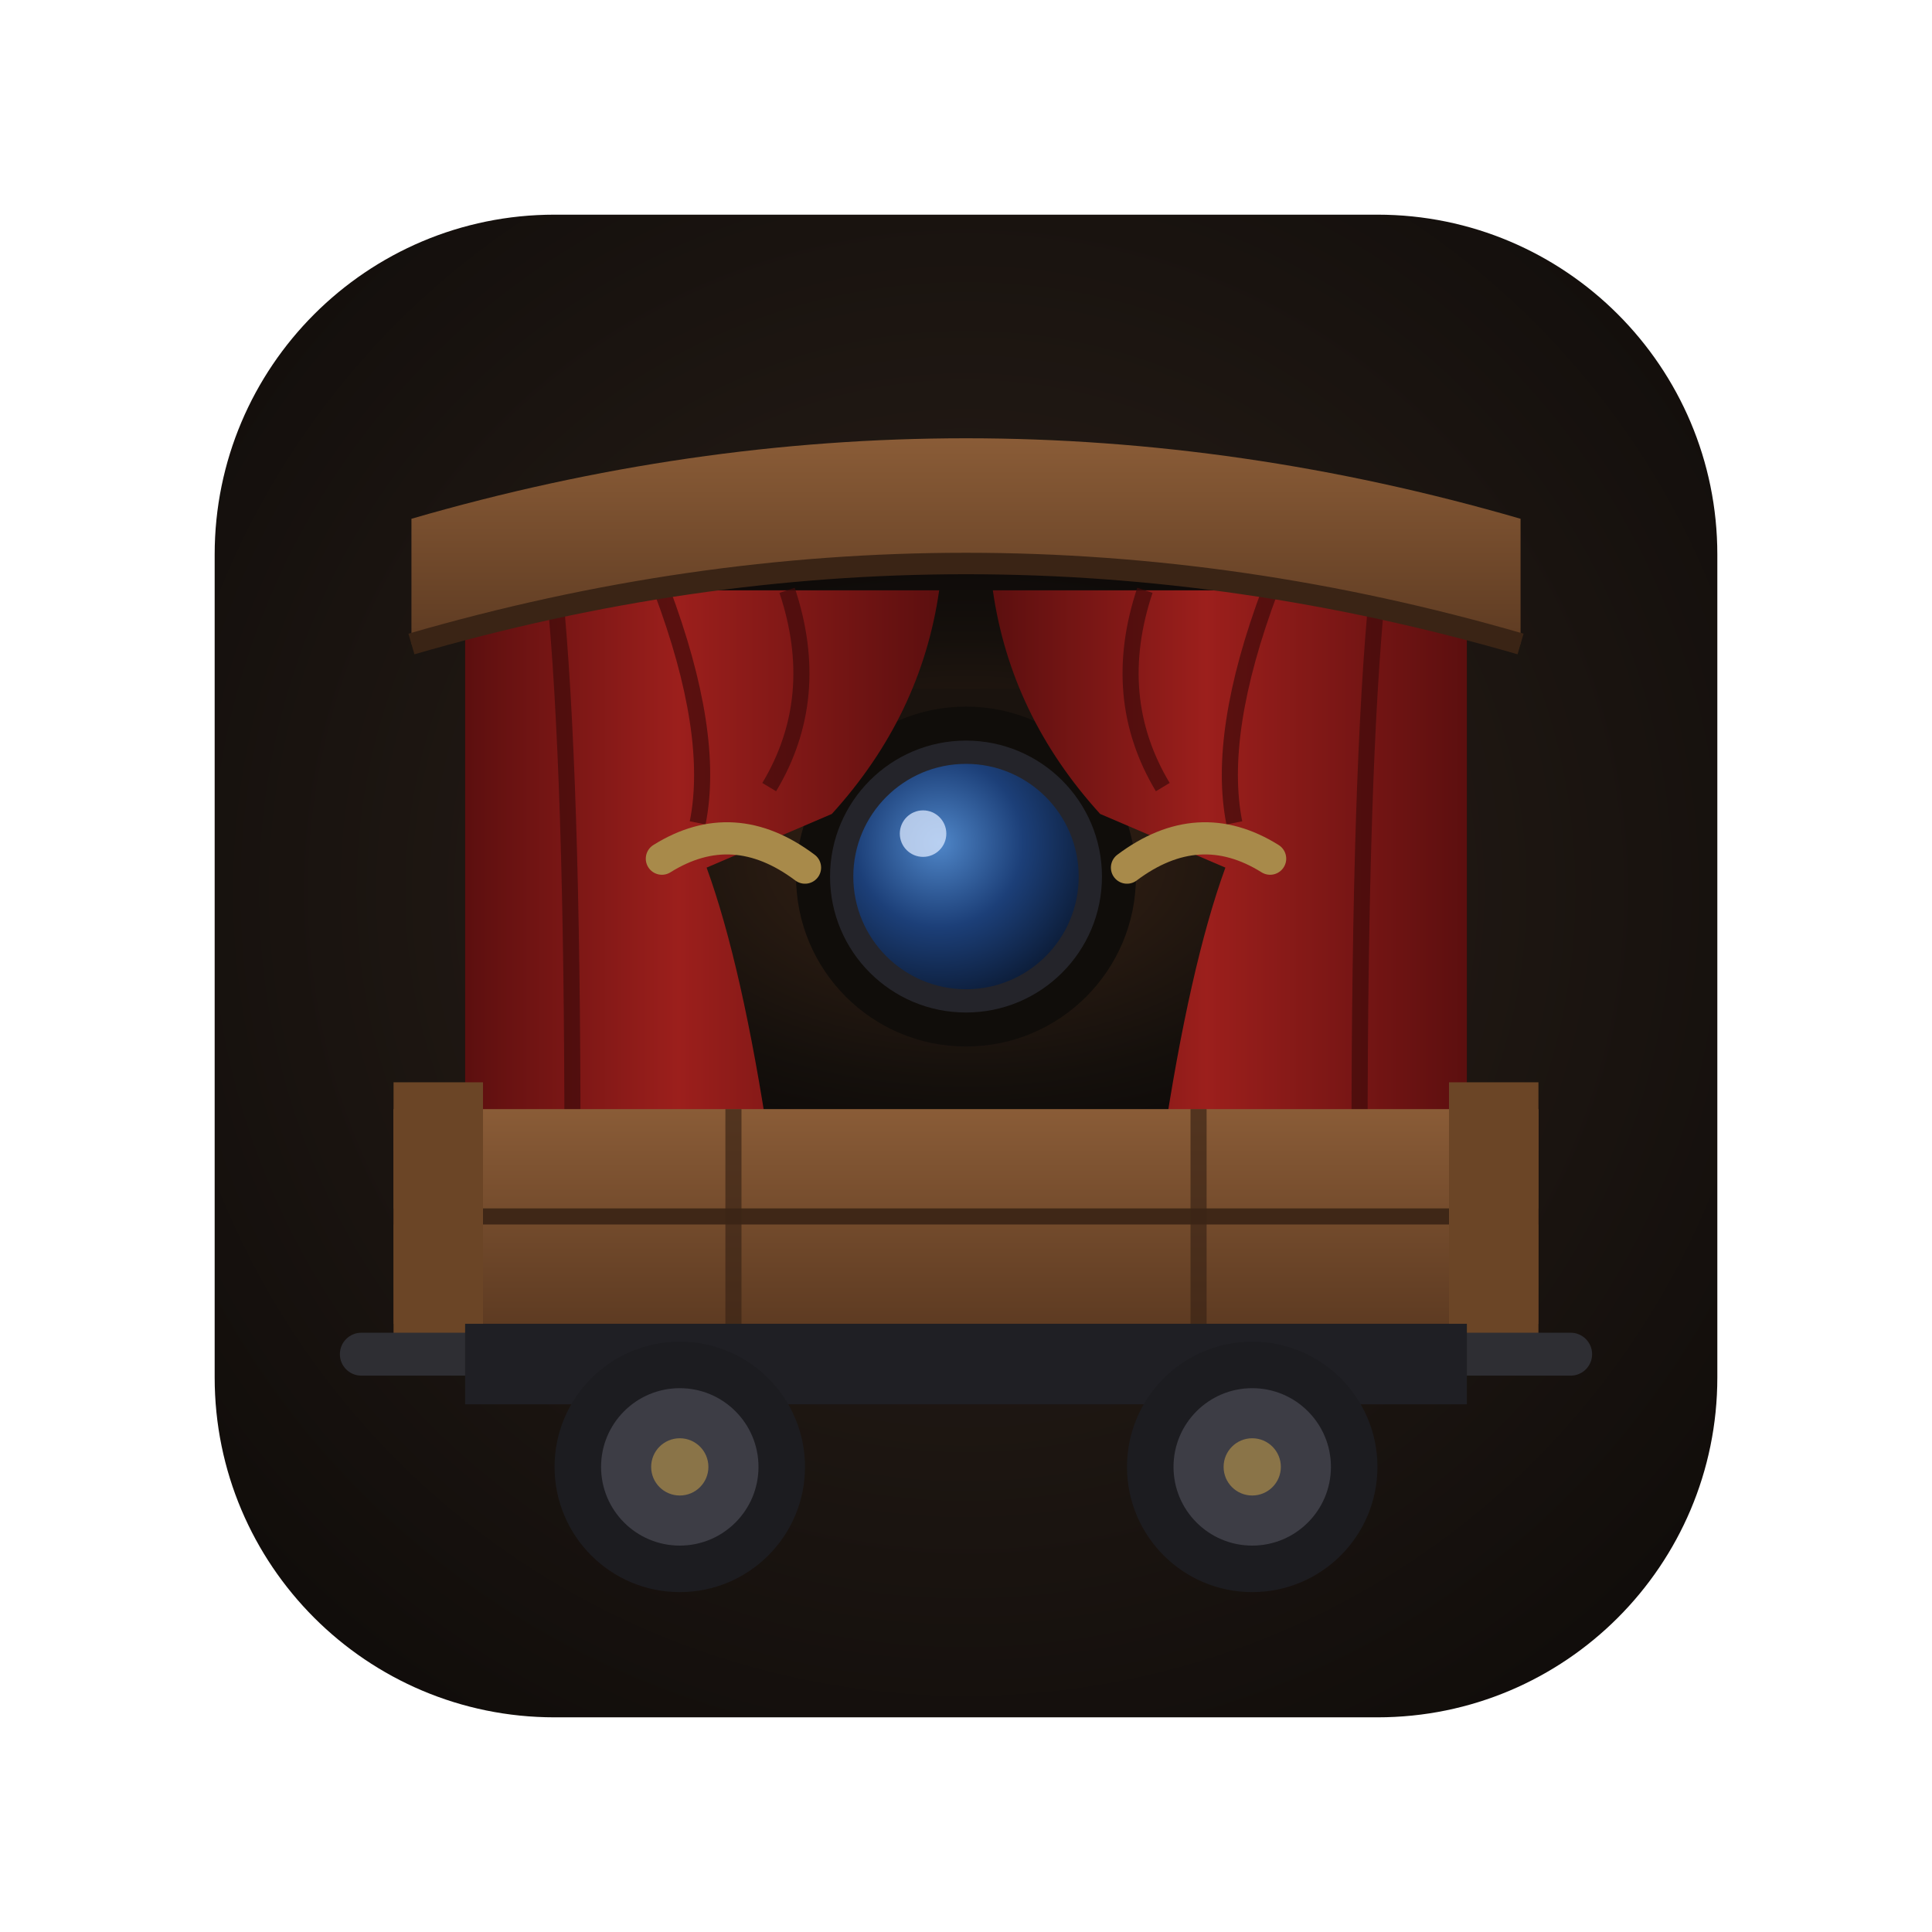
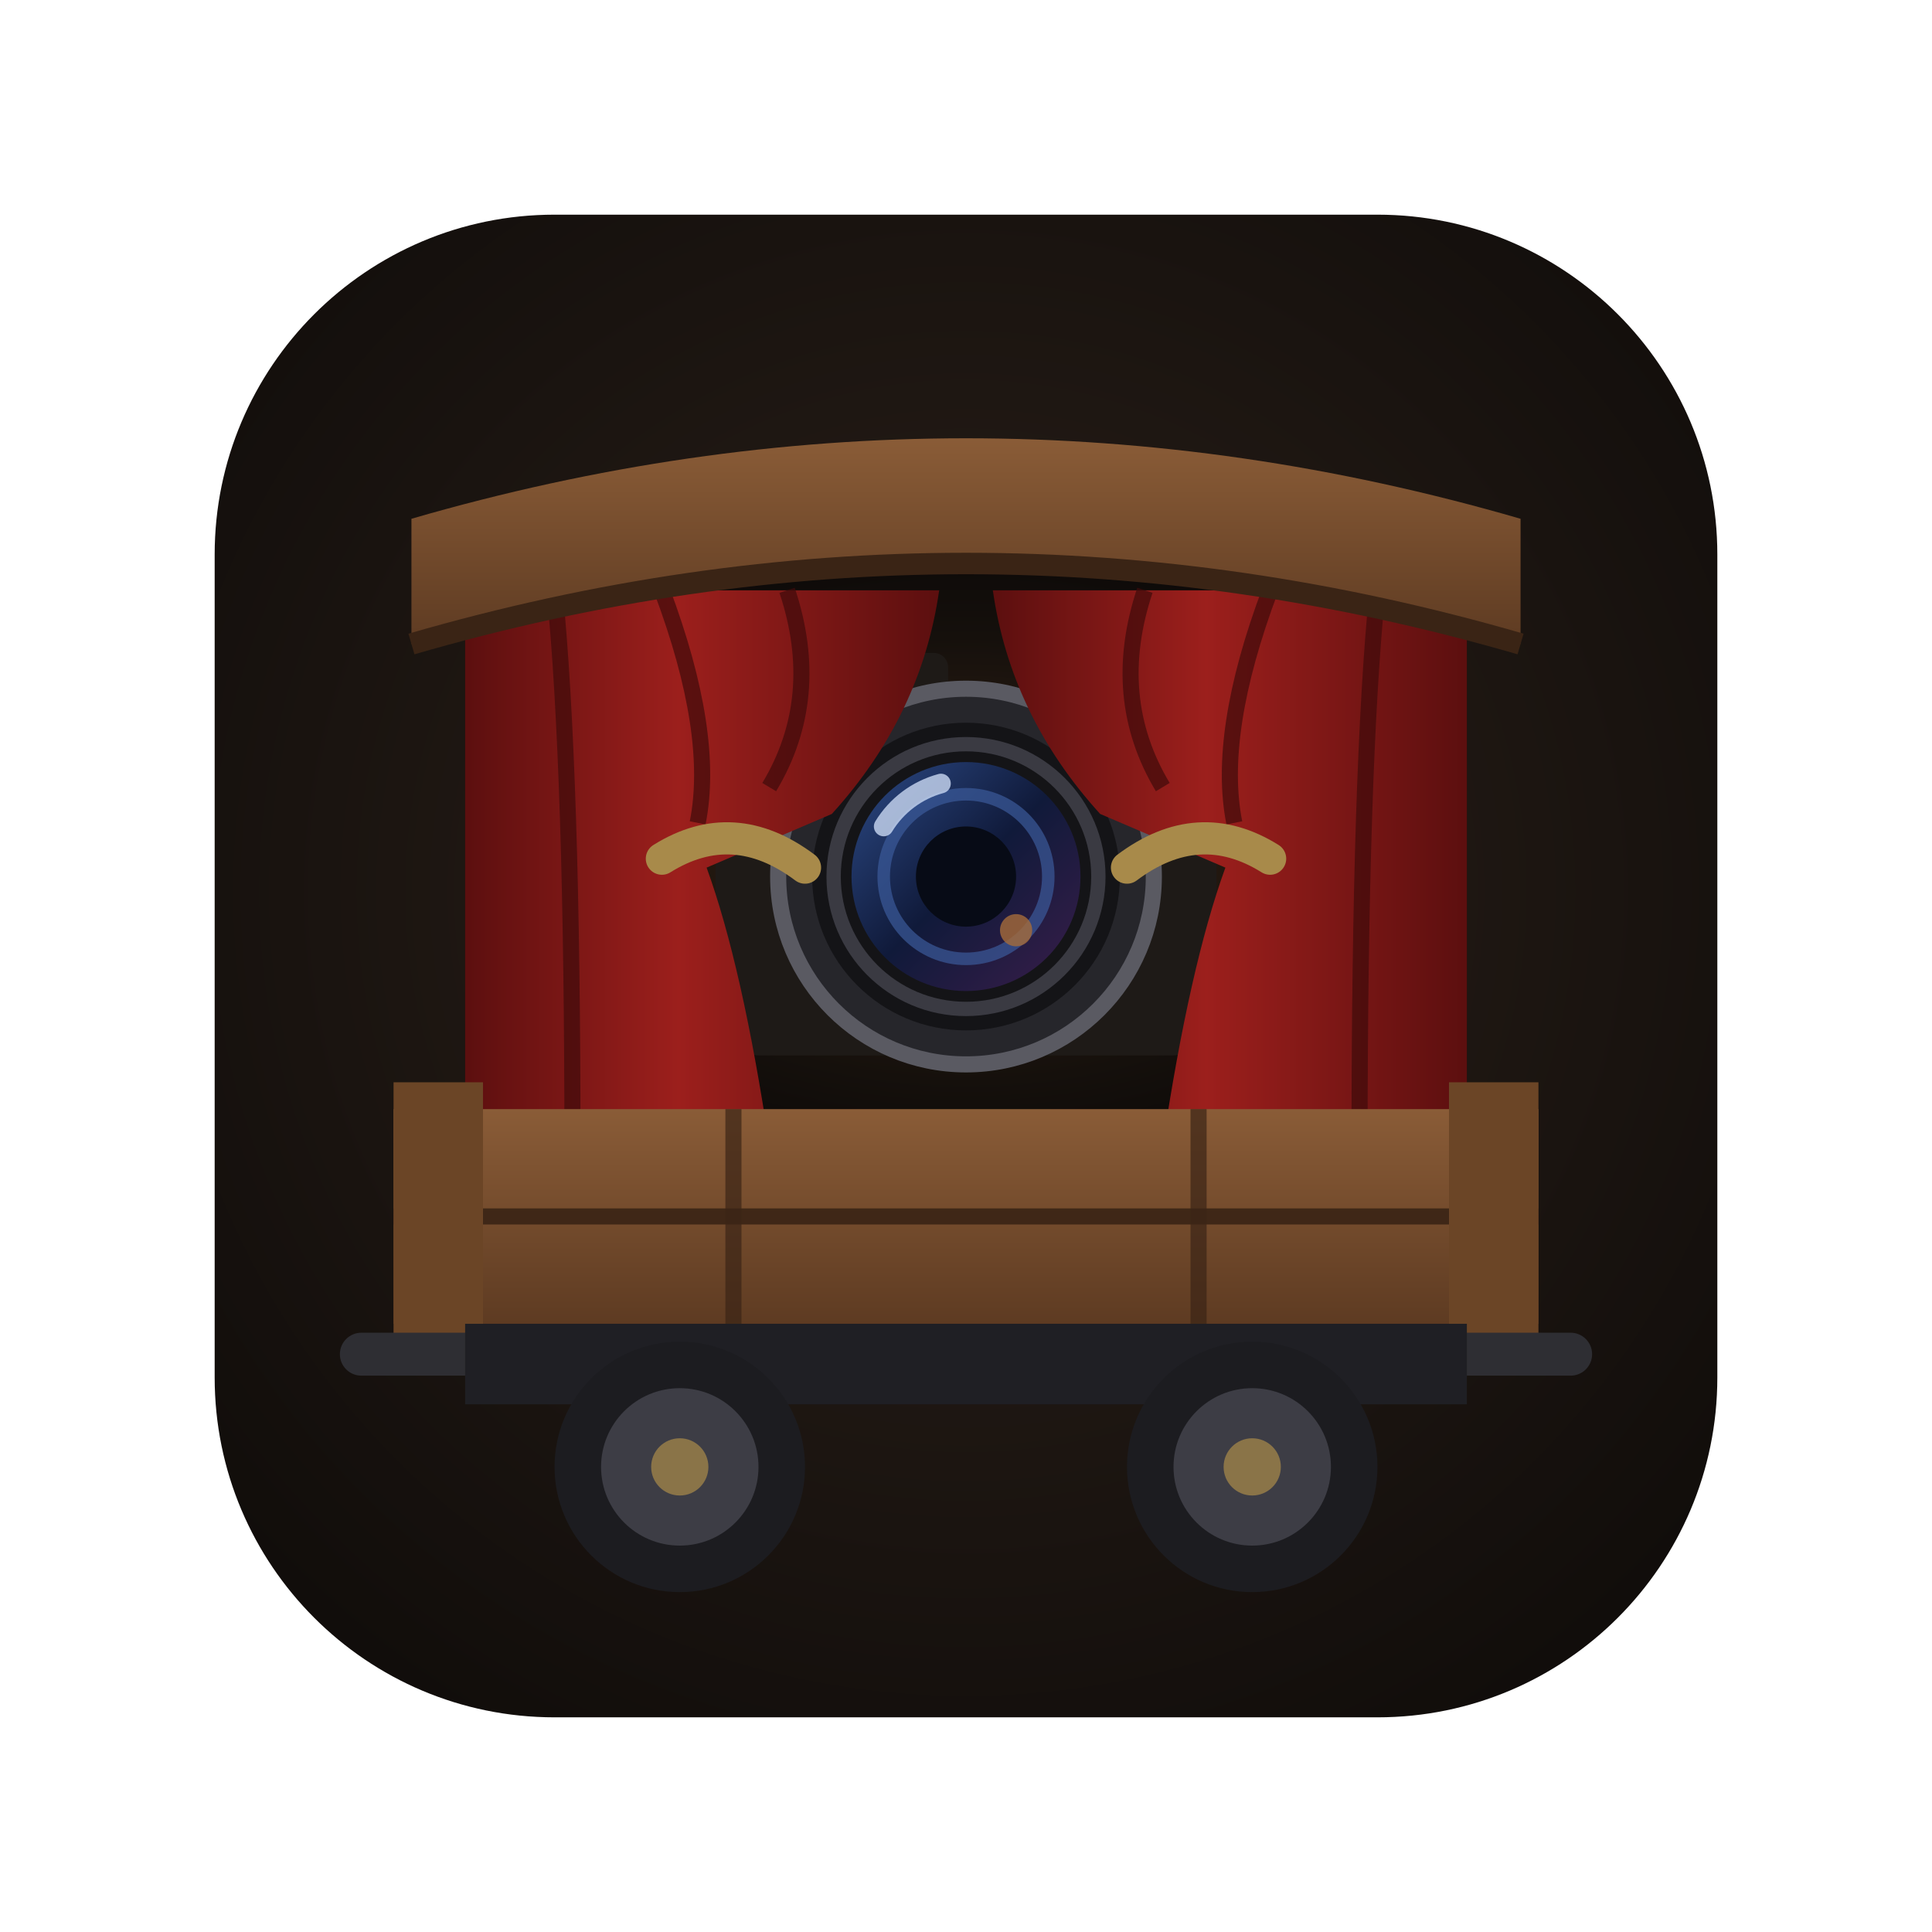
<svg xmlns="http://www.w3.org/2000/svg" viewBox="0 0 108 108">
  <defs>
    <radialGradient id="bg" cx="0.5" cy="0.45" r="0.72">
      <stop offset="0" stop-color="#2c211a" />
      <stop offset="1" stop-color="#0e0b09" />
    </radialGradient>
  </defs>
  <rect x="12" y="12" width="84" height="84" rx="19" fill="url(#bg)" />
  <defs>
    <linearGradient id="wood" x1="0" y1="0" x2="0" y2="1">
      <stop offset="0" stop-color="#8a5c37" />
      <stop offset="1" stop-color="#5e3b22" />
    </linearGradient>
    <linearGradient id="red" x1="0" y1="0" x2="1" y2="0">
      <stop offset="0" stop-color="#5c0f0f" />
      <stop offset="0.45" stop-color="#9c1f1c" />
      <stop offset="1" stop-color="#5c0f0f" />
    </linearGradient>
    <radialGradient id="glow" cx="0.5" cy="0.5" r="0.55">
      <stop offset="0" stop-color="#3a2416" />
      <stop offset="0.7" stop-color="#15100c" />
      <stop offset="1" stop-color="#0c0908" />
    </radialGradient>
-     <radialGradient id="glass" cx="0.38" cy="0.35" r="0.75">
-       <stop offset="0" stop-color="#4f86c8" />
-       <stop offset="0.5" stop-color="#1c3f78" />
-       <stop offset="1" stop-color="#0a1830" />
-     </radialGradient>
+     <linearGradient id="glass" x1="0" y1="0" x2="1" y2="1">
+       <stop offset="0" stop-color="#2c4a86" />
+       <stop offset="0.5" stop-color="#101a3a" />
+       <stop offset="1" stop-color="#3a1d4a" />
+     </linearGradient>
  </defs>
  <rect x="26" y="32" width="56" height="32" fill="url(#glow)" />
-   <path d="M47.5 38.5h13l-1.6 3h-9.8Z" fill="#1a130e" />
-   <circle cx="54" cy="49" r="9.5" fill="#100d0a" />
-   <circle cx="54" cy="49" r="7.6" fill="#24242a" />
-   <circle cx="54" cy="49" r="6.3" fill="url(#glass)" />
-   <circle cx="51.6" cy="46.6" r="1.3" fill="#dbe8ff" opacity="0.75" />
+   <rect x="40" y="39" width="28" height="20" rx="2.5" fill="#1e1a17" />
+   <rect x="45" y="36.5" width="8" height="3" rx="0.8" fill="#1e1a17" />
+   <circle cx="54" cy="49" r="10.5" fill="#26262b" />
+   <circle cx="54" cy="49" r="10.5" fill="none" stroke="#5a5a62" stroke-width="0.9" />
+   <circle cx="54" cy="49" r="8.6" fill="#141417" />
+   <circle cx="54" cy="49" r="7.4" fill="none" stroke="#3a3a42" stroke-width="0.8" />
+   <circle cx="54" cy="49" r="6.4" fill="url(#glass)" />
+   <circle cx="54" cy="49" r="4.6" fill="none" stroke="#3b5a9a" stroke-width="0.7" opacity="0.7" />
+   <circle cx="54" cy="49" r="2.8" fill="#070b16" />
+   <path d="M49.4 46.2A5.4 5.4 0 0 1 52.6 43.8" fill="none" stroke="#c9d8f2" stroke-width="1.1" stroke-linecap="round" opacity="0.8" />
+   <circle cx="56.8" cy="52" r="0.9" fill="#a56b3a" opacity="0.8" />
  <path d="M26 33H52.5Q51.5 40 46.5 45.5L39.5 48.5Q41.5 54 43 64H26Z" fill="url(#red)" />
  <path d="M82 33H55.5Q56.5 40 61.5 45.5L68.5 48.5Q66.5 54 65 64H82Z" fill="url(#red)" />
  <g stroke="#3f0a0a" stroke-width="0.9" fill="none" opacity="0.7">
    <path d="M31 33q1 10 1 31M37 33q3 8 2 13M44 33q2 6-1 11" />
    <path d="M77 33q-1 10-1 31M71 33q-3 8-2 13M64 33q-2 6 1 11" />
  </g>
  <g stroke="#a88a4a" stroke-width="1.8" fill="none" stroke-linecap="round">
    <path d="M37 48q4-2.5 8 0.5M71 48q-4-2.5-8 0.5" />
  </g>
  <path d="M23 29Q54 20 85 29V36Q54 27 23 36Z" fill="url(#wood)" />
  <path d="M23 36Q54 27 85 36" fill="none" stroke="#3a2415" stroke-width="1.2" />
  <rect x="22" y="62" width="64" height="12" fill="url(#wood)" />
  <path d="M22 68h64" stroke="#3a2415" stroke-width="0.9" opacity="0.9" />
  <path d="M41 62v12M67 62v12" stroke="#3a2415" stroke-width="0.9" opacity="0.7" />
  <rect x="22" y="60.5" width="5" height="14.5" fill="#6b4526" />
  <rect x="81" y="60.5" width="5" height="14.5" fill="#6b4526" />
  <rect x="19" y="74.5" width="70" height="2.4" rx="1.2" fill="#2e2e33" />
  <rect x="26" y="74" width="56" height="4.5" fill="#1f1f24" />
  <circle cx="38" cy="82" r="7" fill="#1c1c20" />
  <circle cx="38" cy="82" r="4.4" fill="#3d3d45" />
  <circle cx="38" cy="82" r="1.6" fill="#8a7448" />
  <circle cx="70" cy="82" r="7" fill="#1c1c20" />
  <circle cx="70" cy="82" r="4.4" fill="#3d3d45" />
  <circle cx="70" cy="82" r="1.6" fill="#8a7448" />
</svg>
